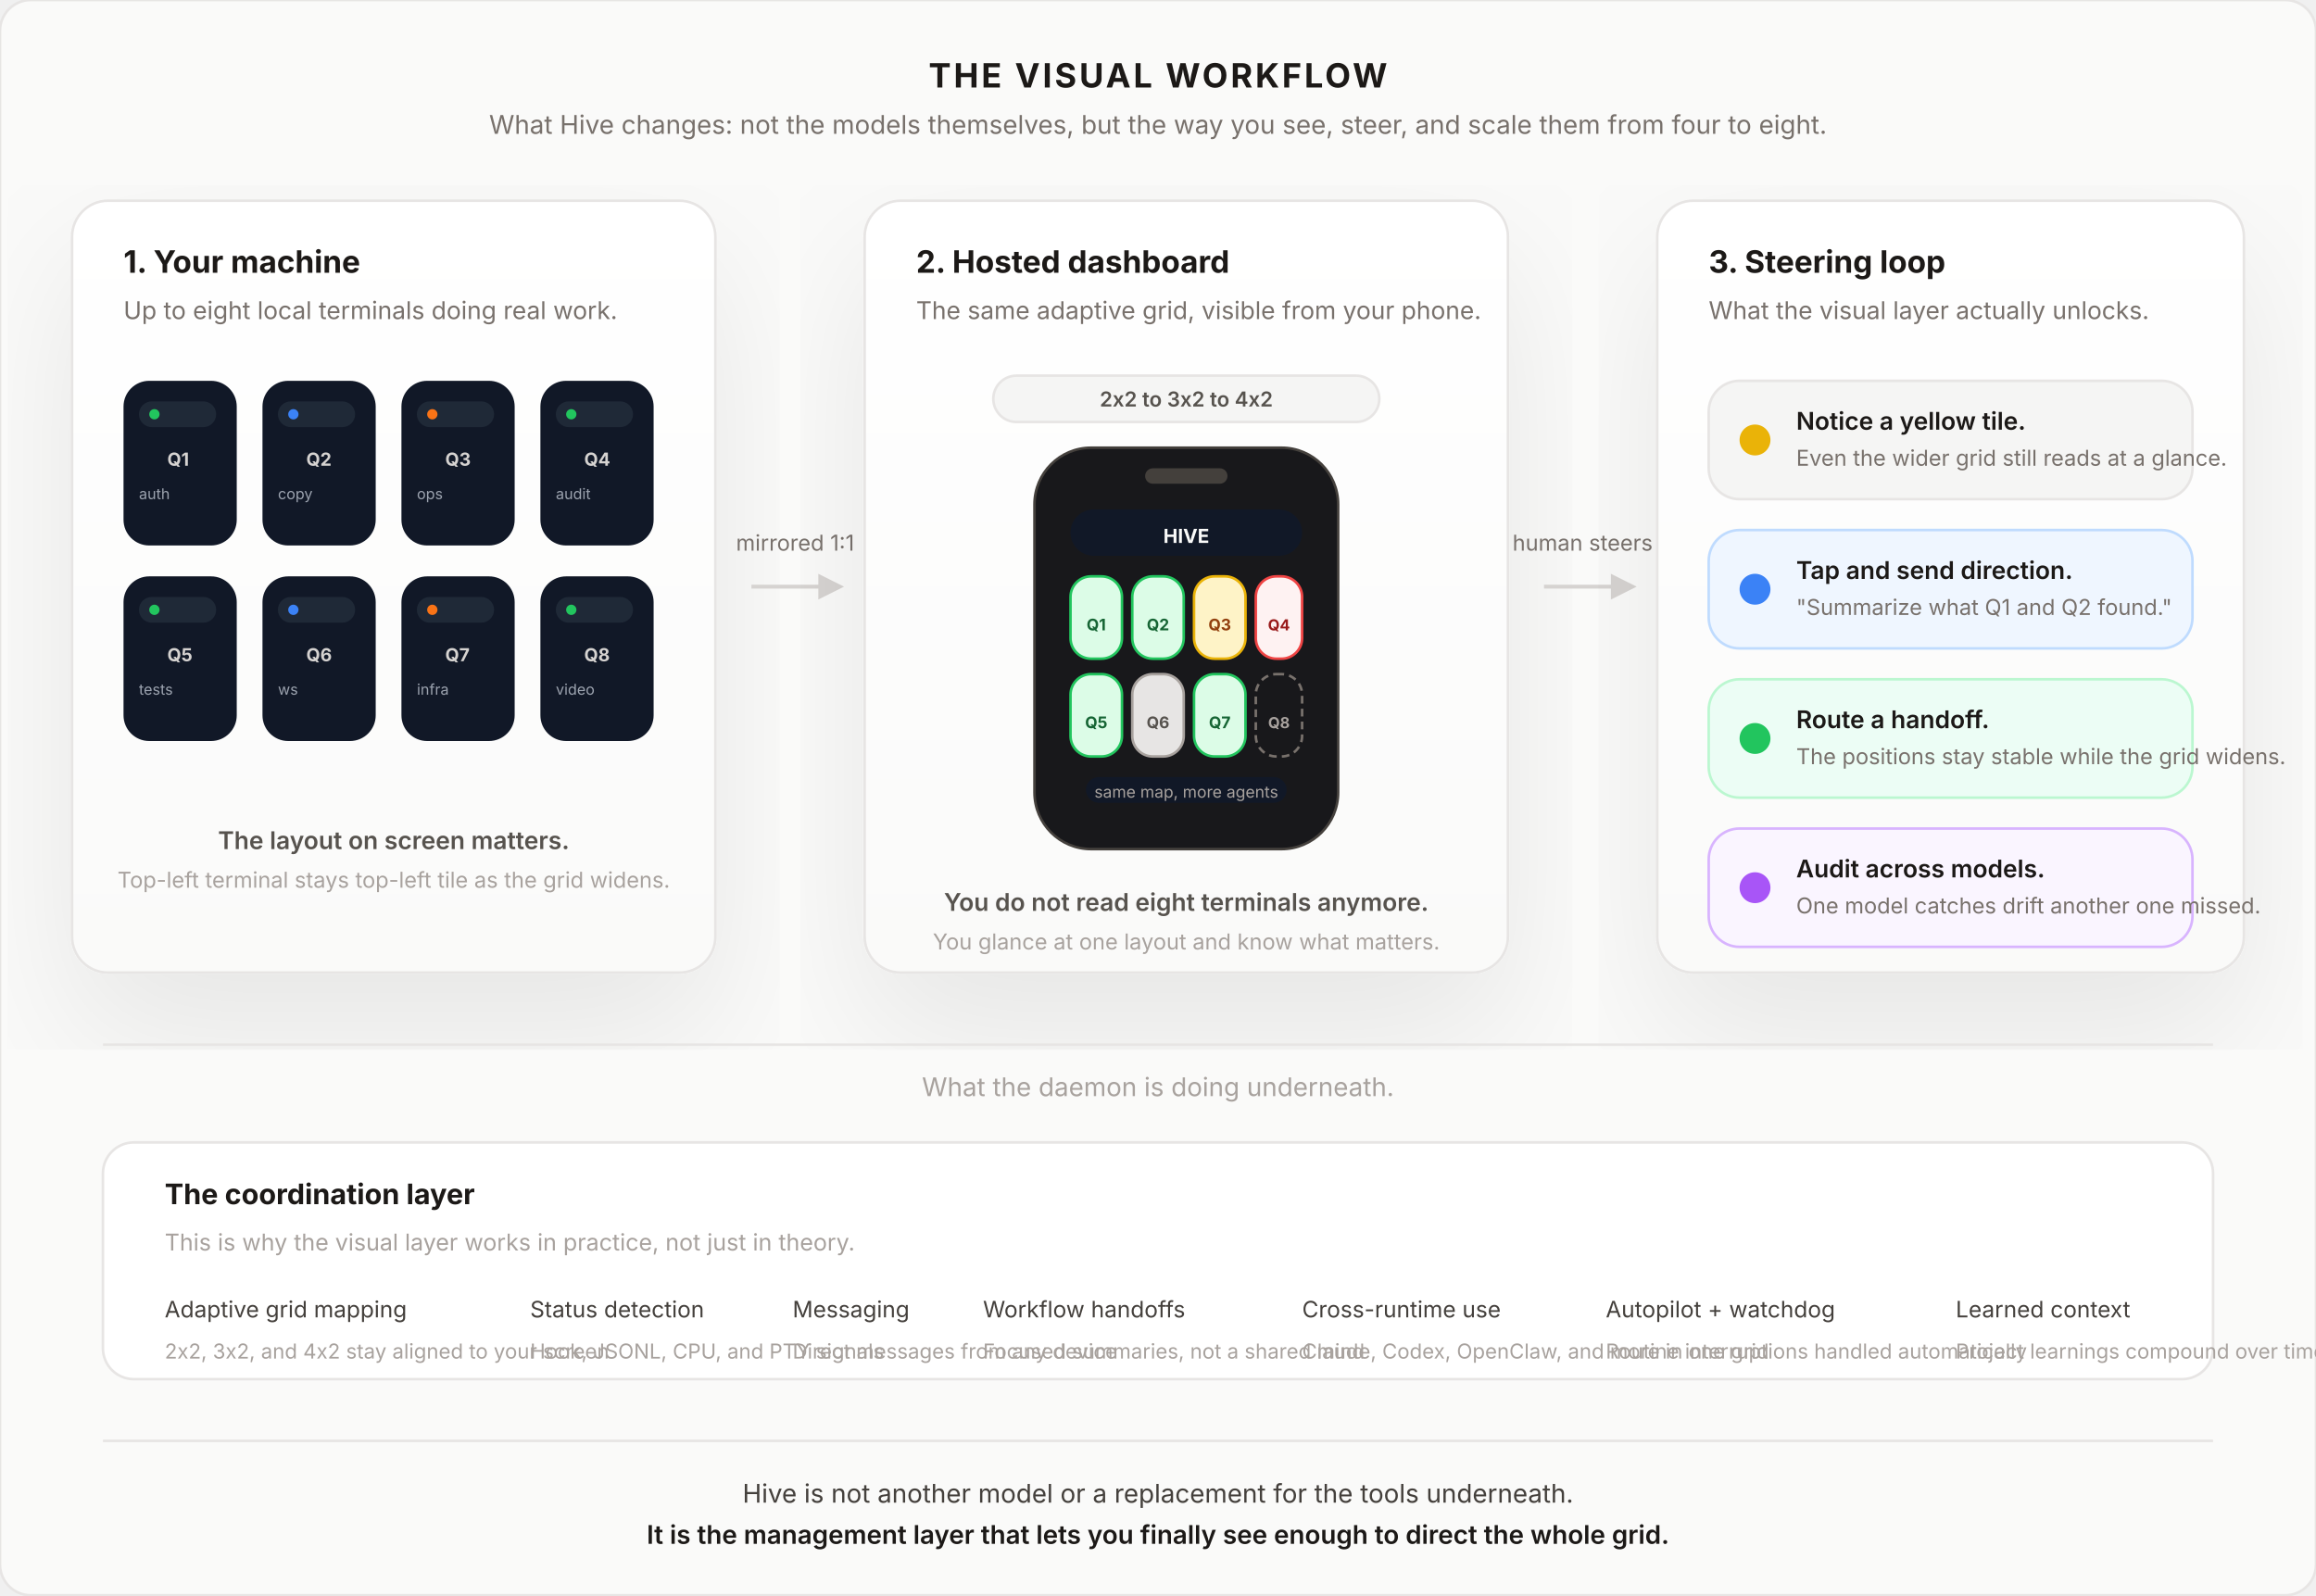
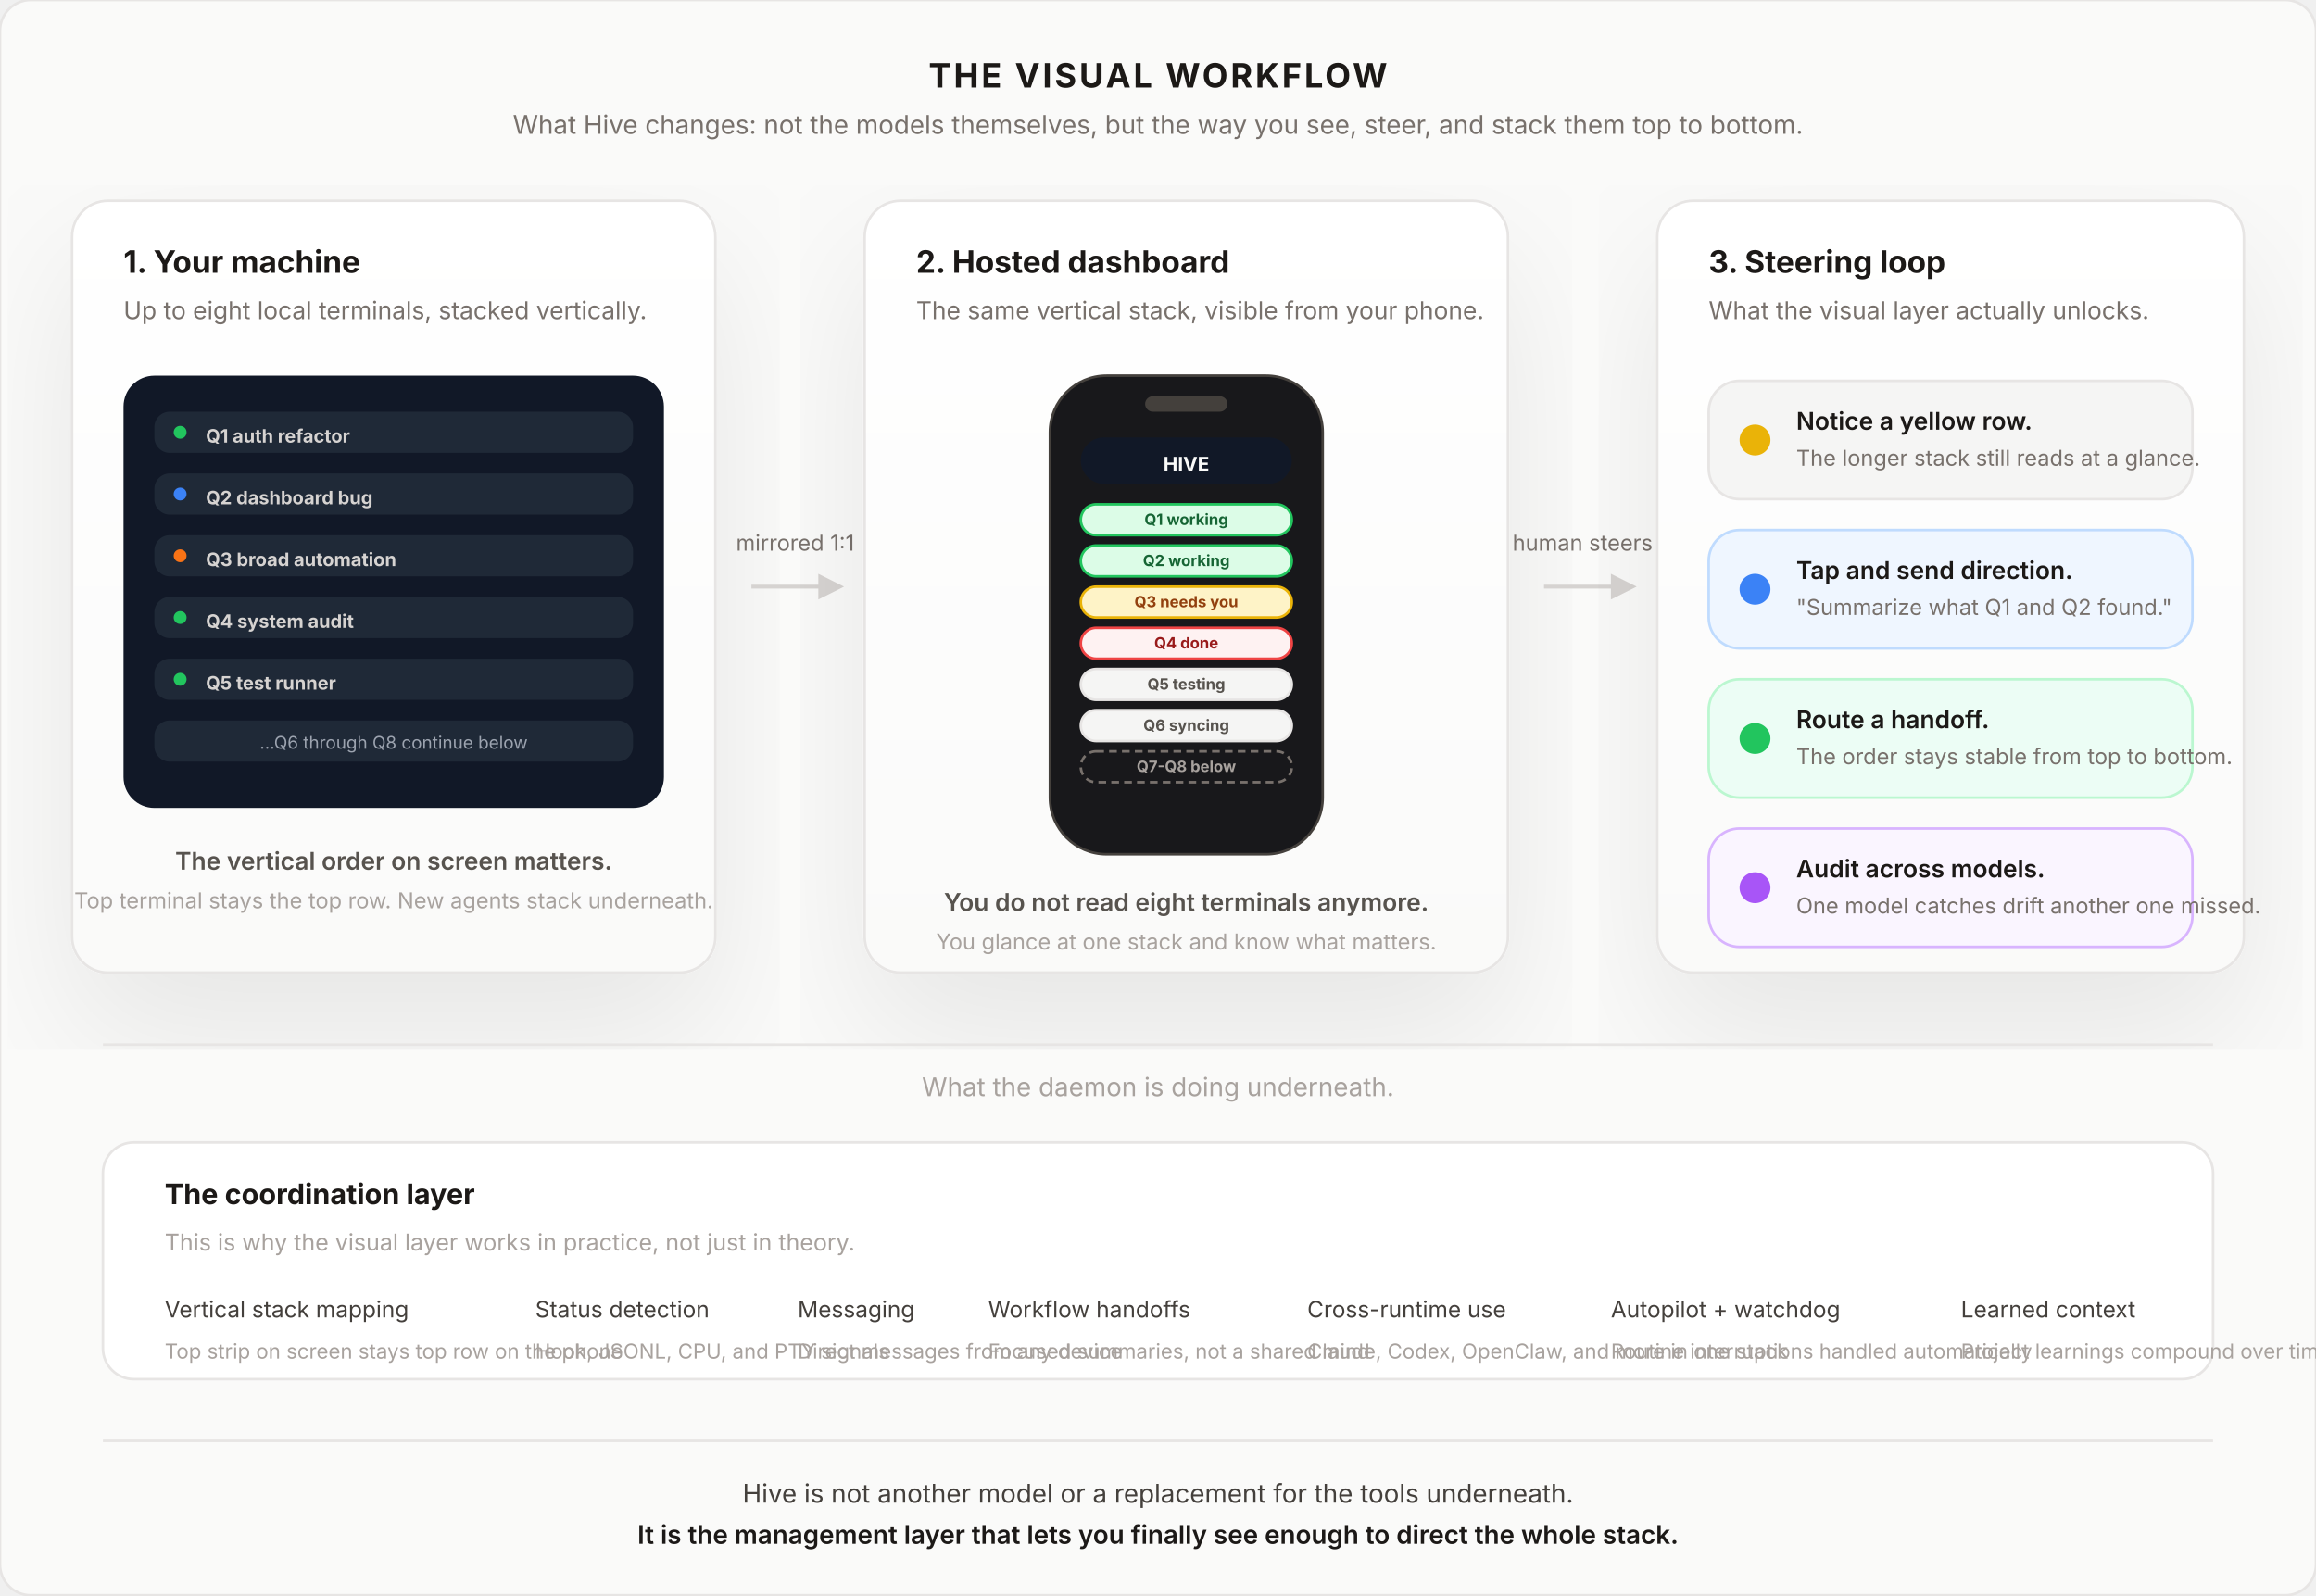
<svg xmlns="http://www.w3.org/2000/svg" viewBox="0 0 900 620" fill="none">
  <defs>
    <filter id="shadow">
      <feDropShadow dx="0" dy="10" stdDeviation="18" flood-color="#000" flood-opacity="0.12" />
      <feDropShadow dx="0" dy="24" stdDeviation="28" flood-color="#000" flood-opacity="0.08" />
    </filter>
    <linearGradient id="panelFill" x1="0" y1="0" x2="0" y2="1">
      <stop offset="0%" stop-color="#ffffff" />
      <stop offset="100%" stop-color="#fafaf9" />
    </linearGradient>
  </defs>
  <style>
    text { font-family: -apple-system, BlinkMacSystemFont, 'Segoe UI', sans-serif; }
  </style>
  <rect width="900" height="620" rx="12" fill="#fafaf9" stroke="#e7e5e4" stroke-width="1" />
  <text x="450" y="34" text-anchor="middle" font-size="13" font-weight="700" fill="#1c1917" letter-spacing="0.08em">THE VISUAL WORKFLOW</text>
-   <text x="450" y="52" text-anchor="middle" font-size="10" fill="#78716c">What Hive changes: not the models themselves, but the way you see, steer, and scale them from four to eight.</text>
+   <text x="450" y="52" text-anchor="middle" font-size="10" fill="#78716c">What Hive changes: not the models themselves, but the way you see, steer, and stack them top to bottom.</text>
  <rect x="28" y="78" width="250" height="300" rx="14" fill="url(#panelFill)" stroke="#e7e5e4" stroke-width="1" filter="url(#shadow)" />
  <text x="48" y="106" font-size="12" font-weight="700" fill="#1c1917">1. Your machine</text>
-   <text x="48" y="124" font-size="9.5" fill="#78716c">Up to eight local terminals doing real work.</text>
-   <rect x="48" y="148" width="44" height="64" rx="10" fill="#111827" />
-   <rect x="54" y="156" width="30" height="10" rx="5" fill="#1f2937" />
-   <circle cx="60" cy="161" r="2" fill="#22c55e" />
-   <text x="65" y="181" font-size="7" font-weight="700" fill="#d6d3d1">Q1</text>
-   <text x="54" y="194" font-size="5.8" fill="#9ca3af">auth</text>
-   <rect x="102" y="148" width="44" height="64" rx="10" fill="#111827" />
-   <rect x="108" y="156" width="30" height="10" rx="5" fill="#1f2937" />
-   <circle cx="114" cy="161" r="2" fill="#3b82f6" />
-   <text x="119" y="181" font-size="7" font-weight="700" fill="#d6d3d1">Q2</text>
-   <text x="108" y="194" font-size="5.8" fill="#9ca3af">copy</text>
-   <rect x="156" y="148" width="44" height="64" rx="10" fill="#111827" />
-   <rect x="162" y="156" width="30" height="10" rx="5" fill="#1f2937" />
-   <circle cx="168" cy="161" r="2" fill="#f97316" />
-   <text x="173" y="181" font-size="7" font-weight="700" fill="#d6d3d1">Q3</text>
-   <text x="162" y="194" font-size="5.8" fill="#9ca3af">ops</text>
-   <rect x="210" y="148" width="44" height="64" rx="10" fill="#111827" />
-   <rect x="216" y="156" width="30" height="10" rx="5" fill="#1f2937" />
-   <circle cx="222" cy="161" r="2" fill="#22c55e" />
-   <text x="227" y="181" font-size="7" font-weight="700" fill="#d6d3d1">Q4</text>
-   <text x="216" y="194" font-size="5.8" fill="#9ca3af">audit</text>
-   <rect x="48" y="224" width="44" height="64" rx="10" fill="#111827" />
-   <rect x="54" y="232" width="30" height="10" rx="5" fill="#1f2937" />
-   <circle cx="60" cy="237" r="2" fill="#22c55e" />
-   <text x="65" y="257" font-size="7" font-weight="700" fill="#d6d3d1">Q5</text>
-   <text x="54" y="270" font-size="5.8" fill="#9ca3af">tests</text>
-   <rect x="102" y="224" width="44" height="64" rx="10" fill="#111827" />
-   <rect x="108" y="232" width="30" height="10" rx="5" fill="#1f2937" />
-   <circle cx="114" cy="237" r="2" fill="#3b82f6" />
-   <text x="119" y="257" font-size="7" font-weight="700" fill="#d6d3d1">Q6</text>
-   <text x="108" y="270" font-size="5.8" fill="#9ca3af">ws</text>
-   <rect x="156" y="224" width="44" height="64" rx="10" fill="#111827" />
-   <rect x="162" y="232" width="30" height="10" rx="5" fill="#1f2937" />
-   <circle cx="168" cy="237" r="2" fill="#f97316" />
-   <text x="173" y="257" font-size="7" font-weight="700" fill="#d6d3d1">Q7</text>
-   <text x="162" y="270" font-size="5.8" fill="#9ca3af">infra</text>
-   <rect x="210" y="224" width="44" height="64" rx="10" fill="#111827" />
-   <rect x="216" y="232" width="30" height="10" rx="5" fill="#1f2937" />
-   <circle cx="222" cy="237" r="2" fill="#22c55e" />
-   <text x="227" y="257" font-size="7" font-weight="700" fill="#d6d3d1">Q8</text>
-   <text x="216" y="270" font-size="5.8" fill="#9ca3af">video</text>
-   <text x="153" y="330" text-anchor="middle" font-size="9.5" font-weight="600" fill="#57534e">The layout on screen matters.</text>
-   <text x="153" y="345" text-anchor="middle" font-size="8.5" fill="#a8a29e">Top-left terminal stays top-left tile as the grid widens.</text>
+   <text x="48" y="124" font-size="9.5" fill="#78716c">Up to eight local terminals, stacked vertically.</text>
+   <rect x="48" y="146" width="210" height="168" rx="12" fill="#111827" />
+   <rect x="60" y="160" width="186" height="16" rx="6" fill="#1f2937" />
+   <circle cx="70" cy="168" r="2.5" fill="#22c55e" />
+   <text x="80" y="172" font-size="7.2" font-weight="700" fill="#d6d3d1">Q1  auth refactor</text>
+   <rect x="60" y="184" width="186" height="16" rx="6" fill="#1f2937" />
+   <circle cx="70" cy="192" r="2.5" fill="#3b82f6" />
+   <text x="80" y="196" font-size="7.2" font-weight="700" fill="#d6d3d1">Q2  dashboard bug</text>
+   <rect x="60" y="208" width="186" height="16" rx="6" fill="#1f2937" />
+   <circle cx="70" cy="216" r="2.5" fill="#f97316" />
+   <text x="80" y="220" font-size="7.2" font-weight="700" fill="#d6d3d1">Q3  broad automation</text>
+   <rect x="60" y="232" width="186" height="16" rx="6" fill="#1f2937" />
+   <circle cx="70" cy="240" r="2.5" fill="#22c55e" />
+   <text x="80" y="244" font-size="7.2" font-weight="700" fill="#d6d3d1">Q4  system audit</text>
+   <rect x="60" y="256" width="186" height="16" rx="6" fill="#1f2937" />
+   <circle cx="70" cy="264" r="2.5" fill="#22c55e" />
+   <text x="80" y="268" font-size="7.2" font-weight="700" fill="#d6d3d1">Q5  test runner</text>
+   <rect x="60" y="280" width="186" height="16" rx="6" fill="#1f2937" />
+   <text x="153" y="291" text-anchor="middle" font-size="6.8" fill="#9ca3af">...Q6 through Q8 continue below</text>
+   <text x="153" y="338" text-anchor="middle" font-size="9.5" font-weight="600" fill="#57534e">The vertical order on screen matters.</text>
+   <text x="153" y="353" text-anchor="middle" font-size="8.5" fill="#a8a29e">Top terminal stays the top row. New agents stack underneath.</text>
  <line x1="292" y1="228" x2="322" y2="228" stroke="#d6d3d1" stroke-width="1.5" />
  <polygon points="318,223 328,228 318,233" fill="#d6d3d1" />
  <text x="309" y="214" text-anchor="middle" font-size="8.5" fill="#78716c">mirrored 1:1</text>
  <rect x="336" y="78" width="250" height="300" rx="14" fill="url(#panelFill)" stroke="#e7e5e4" stroke-width="1" filter="url(#shadow)" />
  <text x="356" y="106" font-size="12" font-weight="700" fill="#1c1917">2. Hosted dashboard</text>
-   <text x="356" y="124" font-size="9.5" fill="#78716c">The same adaptive grid, visible from your phone.</text>
-   <rect x="386" y="146" width="150" height="18" rx="9" fill="#f5f5f4" stroke="#e7e5e4" stroke-width="1" />
-   <text x="461" y="158" text-anchor="middle" font-size="8" font-weight="600" fill="#57534e">2x2 to 3x2 to 4x2</text>
-   <rect x="402" y="174" width="118" height="156" rx="22" fill="#18181b" stroke="#44403c" stroke-width="1" />
-   <rect x="445" y="182" width="32" height="6" rx="3" fill="#44403c" />
-   <rect x="416" y="198" width="90" height="18" rx="9" fill="#111827" />
-   <text x="461" y="211" text-anchor="middle" font-size="7.5" font-weight="700" fill="#fafaf9">HIVE</text>
-   <rect x="416" y="224" width="20" height="32" rx="8" fill="#dcfce7" stroke="#22c55e" stroke-width="1" />
-   <text x="426" y="245" text-anchor="middle" font-size="6.2" font-weight="700" fill="#166534">Q1</text>
-   <rect x="440" y="224" width="20" height="32" rx="8" fill="#dcfce7" stroke="#22c55e" stroke-width="1" />
-   <text x="450" y="245" text-anchor="middle" font-size="6.2" font-weight="700" fill="#166534">Q2</text>
-   <rect x="464" y="224" width="20" height="32" rx="8" fill="#fef3c7" stroke="#eab308" stroke-width="1" />
-   <text x="474" y="245" text-anchor="middle" font-size="6.2" font-weight="700" fill="#92400e">Q3</text>
-   <rect x="488" y="224" width="18" height="32" rx="8" fill="#fef2f2" stroke="#ef4444" stroke-width="1" />
-   <text x="497" y="245" text-anchor="middle" font-size="5.9" font-weight="700" fill="#991b1b">Q4</text>
-   <rect x="416" y="262" width="20" height="32" rx="8" fill="#dcfce7" stroke="#22c55e" stroke-width="1" />
-   <text x="426" y="283" text-anchor="middle" font-size="6.2" font-weight="700" fill="#166534">Q5</text>
-   <rect x="440" y="262" width="20" height="32" rx="8" fill="#e7e5e4" stroke="#a8a29e" stroke-width="1" />
-   <text x="450" y="283" text-anchor="middle" font-size="6.2" font-weight="700" fill="#57534e">Q6</text>
-   <rect x="464" y="262" width="20" height="32" rx="8" fill="#dcfce7" stroke="#22c55e" stroke-width="1" />
-   <text x="474" y="283" text-anchor="middle" font-size="6.2" font-weight="700" fill="#166534">Q7</text>
-   <rect x="488" y="262" width="18" height="32" rx="8" fill="none" stroke="#78716c" stroke-width="1" stroke-dasharray="3 2" />
-   <text x="497" y="283" text-anchor="middle" font-size="5.9" font-weight="700" fill="#a8a29e">Q8</text>
-   <rect x="422" y="302" width="78" height="10" rx="5" fill="#111827" />
-   <text x="461" y="310" text-anchor="middle" font-size="6.3" fill="#a8a29e">same map, more agents</text>
+   <text x="356" y="124" font-size="9.5" fill="#78716c">The same vertical stack, visible from your phone.</text>
+   <rect x="408" y="146" width="106" height="186" rx="22" fill="#18181b" stroke="#44403c" stroke-width="1" />
+   <rect x="445" y="154" width="32" height="6" rx="3" fill="#44403c" />
+   <rect x="420" y="170" width="82" height="18" rx="9" fill="#111827" />
+   <text x="461" y="183" text-anchor="middle" font-size="7.5" font-weight="700" fill="#fafaf9">HIVE</text>
+   <rect x="420" y="196" width="82" height="12" rx="6" fill="#dcfce7" stroke="#22c55e" stroke-width="1" />
+   <text x="461" y="204" text-anchor="middle" font-size="6" font-weight="700" fill="#166534">Q1  working</text>
+   <rect x="420" y="212" width="82" height="12" rx="6" fill="#dcfce7" stroke="#22c55e" stroke-width="1" />
+   <text x="461" y="220" text-anchor="middle" font-size="6" font-weight="700" fill="#166534">Q2  working</text>
+   <rect x="420" y="228" width="82" height="12" rx="6" fill="#fef3c7" stroke="#eab308" stroke-width="1" />
+   <text x="461" y="236" text-anchor="middle" font-size="6" font-weight="700" fill="#92400e">Q3  needs you</text>
+   <rect x="420" y="244" width="82" height="12" rx="6" fill="#fef2f2" stroke="#ef4444" stroke-width="1" />
+   <text x="461" y="252" text-anchor="middle" font-size="6" font-weight="700" fill="#991b1b">Q4  done</text>
+   <rect x="420" y="260" width="82" height="12" rx="6" fill="#f5f5f4" stroke="#e7e5e4" stroke-width="1" />
+   <text x="461" y="268" text-anchor="middle" font-size="6" font-weight="700" fill="#57534e">Q5  testing</text>
+   <rect x="420" y="276" width="82" height="12" rx="6" fill="#f5f5f4" stroke="#e7e5e4" stroke-width="1" />
+   <text x="461" y="284" text-anchor="middle" font-size="6" font-weight="700" fill="#57534e">Q6  syncing</text>
+   <rect x="420" y="292" width="82" height="12" rx="6" fill="none" stroke="#78716c" stroke-width="1" stroke-dasharray="3 2" />
+   <text x="461" y="300" text-anchor="middle" font-size="6" font-weight="700" fill="#a8a29e">Q7-Q8 below</text>
  <text x="461" y="354" text-anchor="middle" font-size="9.5" font-weight="600" fill="#57534e">You do not read eight terminals anymore.</text>
-   <text x="461" y="369" text-anchor="middle" font-size="8.5" fill="#a8a29e">You glance at one layout and know what matters.</text>
+   <text x="461" y="369" text-anchor="middle" font-size="8.5" fill="#a8a29e">You glance at one stack and know what matters.</text>
  <line x1="600" y1="228" x2="630" y2="228" stroke="#d6d3d1" stroke-width="1.5" />
  <polygon points="626,223 636,228 626,233" fill="#d6d3d1" />
  <text x="615" y="214" text-anchor="middle" font-size="8.5" fill="#78716c">human steers</text>
  <rect x="644" y="78" width="228" height="300" rx="14" fill="url(#panelFill)" stroke="#e7e5e4" stroke-width="1" filter="url(#shadow)" />
  <text x="664" y="106" font-size="12" font-weight="700" fill="#1c1917">3. Steering loop</text>
  <text x="664" y="124" font-size="9.5" fill="#78716c">What the visual layer actually unlocks.</text>
  <rect x="664" y="148" width="188" height="46" rx="12" fill="#f5f5f4" stroke="#e7e5e4" stroke-width="1" />
  <circle cx="682" cy="171" r="6" fill="#eab308" />
-   <text x="698" y="167" font-size="9.5" font-weight="600" fill="#1c1917">Notice a yellow tile.</text>
-   <text x="698" y="181" font-size="8.5" fill="#78716c">Even the wider grid still reads at a glance.</text>
+   <text x="698" y="167" font-size="9.5" font-weight="600" fill="#1c1917">Notice a yellow row.</text>
+   <text x="698" y="181" font-size="8.5" fill="#78716c">The longer stack still reads at a glance.</text>
  <rect x="664" y="206" width="188" height="46" rx="12" fill="#eff6ff" stroke="#bfdbfe" stroke-width="1" />
  <circle cx="682" cy="229" r="6" fill="#3b82f6" />
  <text x="698" y="225" font-size="9.5" font-weight="600" fill="#1c1917">Tap and send direction.</text>
  <text x="698" y="239" font-size="8.5" fill="#78716c">"Summarize what Q1 and Q2 found."</text>
  <rect x="664" y="264" width="188" height="46" rx="12" fill="#ecfdf5" stroke="#bbf7d0" stroke-width="1" />
  <circle cx="682" cy="287" r="6" fill="#22c55e" />
  <text x="698" y="283" font-size="9.5" font-weight="600" fill="#1c1917">Route a handoff.</text>
-   <text x="698" y="297" font-size="8.5" fill="#78716c">The positions stay stable while the grid widens.</text>
+   <text x="698" y="297" font-size="8.5" fill="#78716c">The order stays stable from top to bottom.</text>
  <rect x="664" y="322" width="188" height="46" rx="12" fill="#faf5ff" stroke="#d8b4fe" stroke-width="1" />
  <circle cx="682" cy="345" r="6" fill="#a855f7" />
  <text x="698" y="341" font-size="9.5" font-weight="600" fill="#1c1917">Audit across models.</text>
  <text x="698" y="355" font-size="8.5" fill="#78716c">One model catches drift another one missed.</text>
  <line x1="40" y1="406" x2="860" y2="406" stroke="#e7e5e4" stroke-width="1" />
  <text x="450" y="426" text-anchor="middle" font-size="10" fill="#a8a29e">What the daemon is doing underneath.</text>
  <rect x="40" y="444" width="820" height="92" rx="12" fill="#ffffff" stroke="#e7e5e4" stroke-width="1" />
  <text x="64" y="468" font-size="11" font-weight="700" fill="#1c1917">The coordination layer</text>
  <text x="64" y="486" font-size="9" fill="#a8a29e">This is why the visual layer works in practice, not just in theory.</text>
-   <text x="64" y="512" font-size="8.8" fill="#44403c">Adaptive grid mapping</text>
-   <text x="206" y="512" font-size="8.8" fill="#44403c">Status detection</text>
-   <text x="308" y="512" font-size="8.8" fill="#44403c">Messaging</text>
-   <text x="382" y="512" font-size="8.8" fill="#44403c">Workflow handoffs</text>
-   <text x="506" y="512" font-size="8.8" fill="#44403c">Cross-runtime use</text>
-   <text x="624" y="512" font-size="8.8" fill="#44403c">Autopilot + watchdog</text>
-   <text x="760" y="512" font-size="8.8" fill="#44403c">Learned context</text>
-   <text x="64" y="528" font-size="8" fill="#a8a29e">2x2, 3x2, and 4x2 stay aligned to your screen</text>
-   <text x="206" y="528" font-size="8" fill="#a8a29e">Hook, JSONL, CPU, and PTY signals</text>
-   <text x="308" y="528" font-size="8" fill="#a8a29e">Direct messages from any device</text>
-   <text x="382" y="528" font-size="8" fill="#a8a29e">Focused summaries, not a shared mind</text>
-   <text x="506" y="528" font-size="8" fill="#a8a29e">Claude, Codex, OpenClaw, and more in one grid</text>
-   <text x="624" y="528" font-size="8" fill="#a8a29e">Routine interruptions handled automatically</text>
-   <text x="760" y="528" font-size="8" fill="#a8a29e">Project learnings compound over time</text>
+   <text x="64" y="512" font-size="8.8" fill="#44403c">Vertical stack mapping</text>
+   <text x="208" y="512" font-size="8.8" fill="#44403c">Status detection</text>
+   <text x="310" y="512" font-size="8.8" fill="#44403c">Messaging</text>
+   <text x="384" y="512" font-size="8.8" fill="#44403c">Workflow handoffs</text>
+   <text x="508" y="512" font-size="8.8" fill="#44403c">Cross-runtime use</text>
+   <text x="626" y="512" font-size="8.8" fill="#44403c">Autopilot + watchdog</text>
+   <text x="762" y="512" font-size="8.8" fill="#44403c">Learned context</text>
+   <text x="64" y="528" font-size="8" fill="#a8a29e">Top strip on screen stays top row on the phone</text>
+   <text x="208" y="528" font-size="8" fill="#a8a29e">Hook, JSONL, CPU, and PTY signals</text>
+   <text x="310" y="528" font-size="8" fill="#a8a29e">Direct messages from any device</text>
+   <text x="384" y="528" font-size="8" fill="#a8a29e">Focused summaries, not a shared mind</text>
+   <text x="508" y="528" font-size="8" fill="#a8a29e">Claude, Codex, OpenClaw, and more in one stack</text>
+   <text x="626" y="528" font-size="8" fill="#a8a29e">Routine interruptions handled automatically</text>
+   <text x="762" y="528" font-size="8" fill="#a8a29e">Project learnings compound over time</text>
  <line x1="40" y1="560" x2="860" y2="560" stroke="#e7e5e4" stroke-width="1" />
  <text x="450" y="584" text-anchor="middle" font-size="10" fill="#44403c">Hive is not another model or a replacement for the tools underneath.</text>
-   <text x="450" y="600" text-anchor="middle" font-size="10" font-weight="600" fill="#1c1917">It is the management layer that lets you finally see enough to direct the whole grid.</text>
+   <text x="450" y="600" text-anchor="middle" font-size="10" font-weight="600" fill="#1c1917">It is the management layer that lets you finally see enough to direct the whole stack.</text>
</svg>
